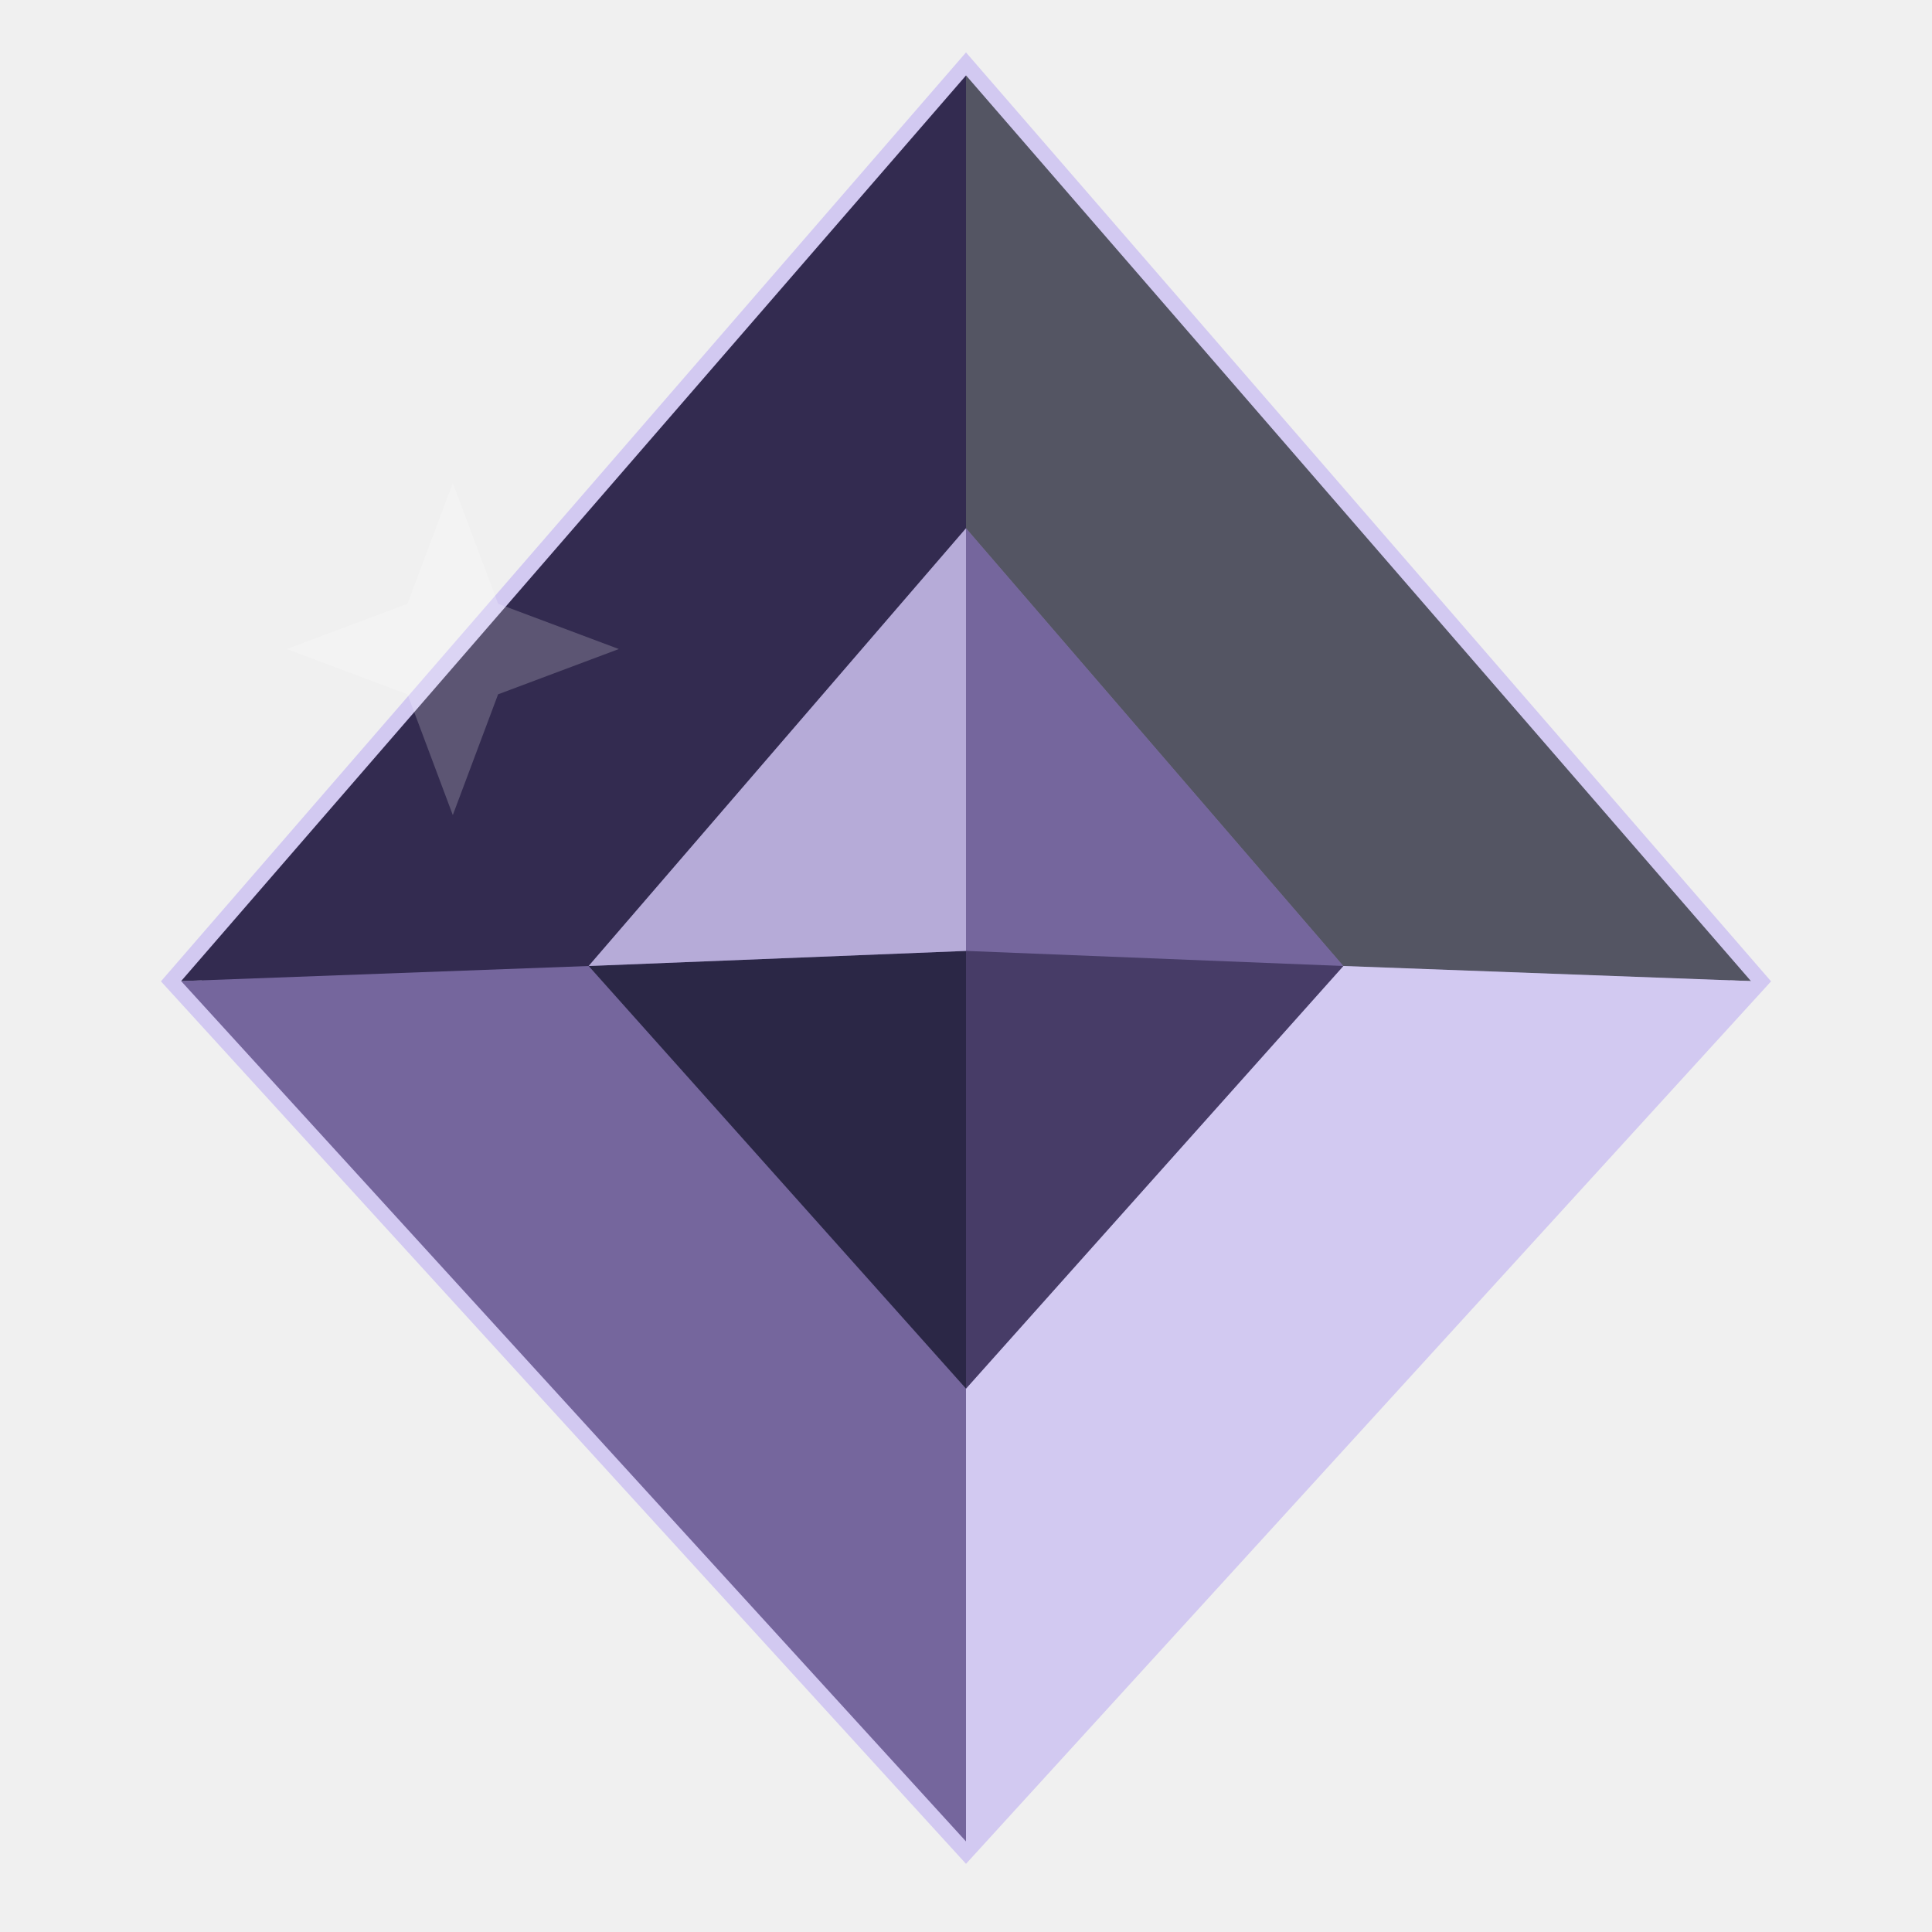
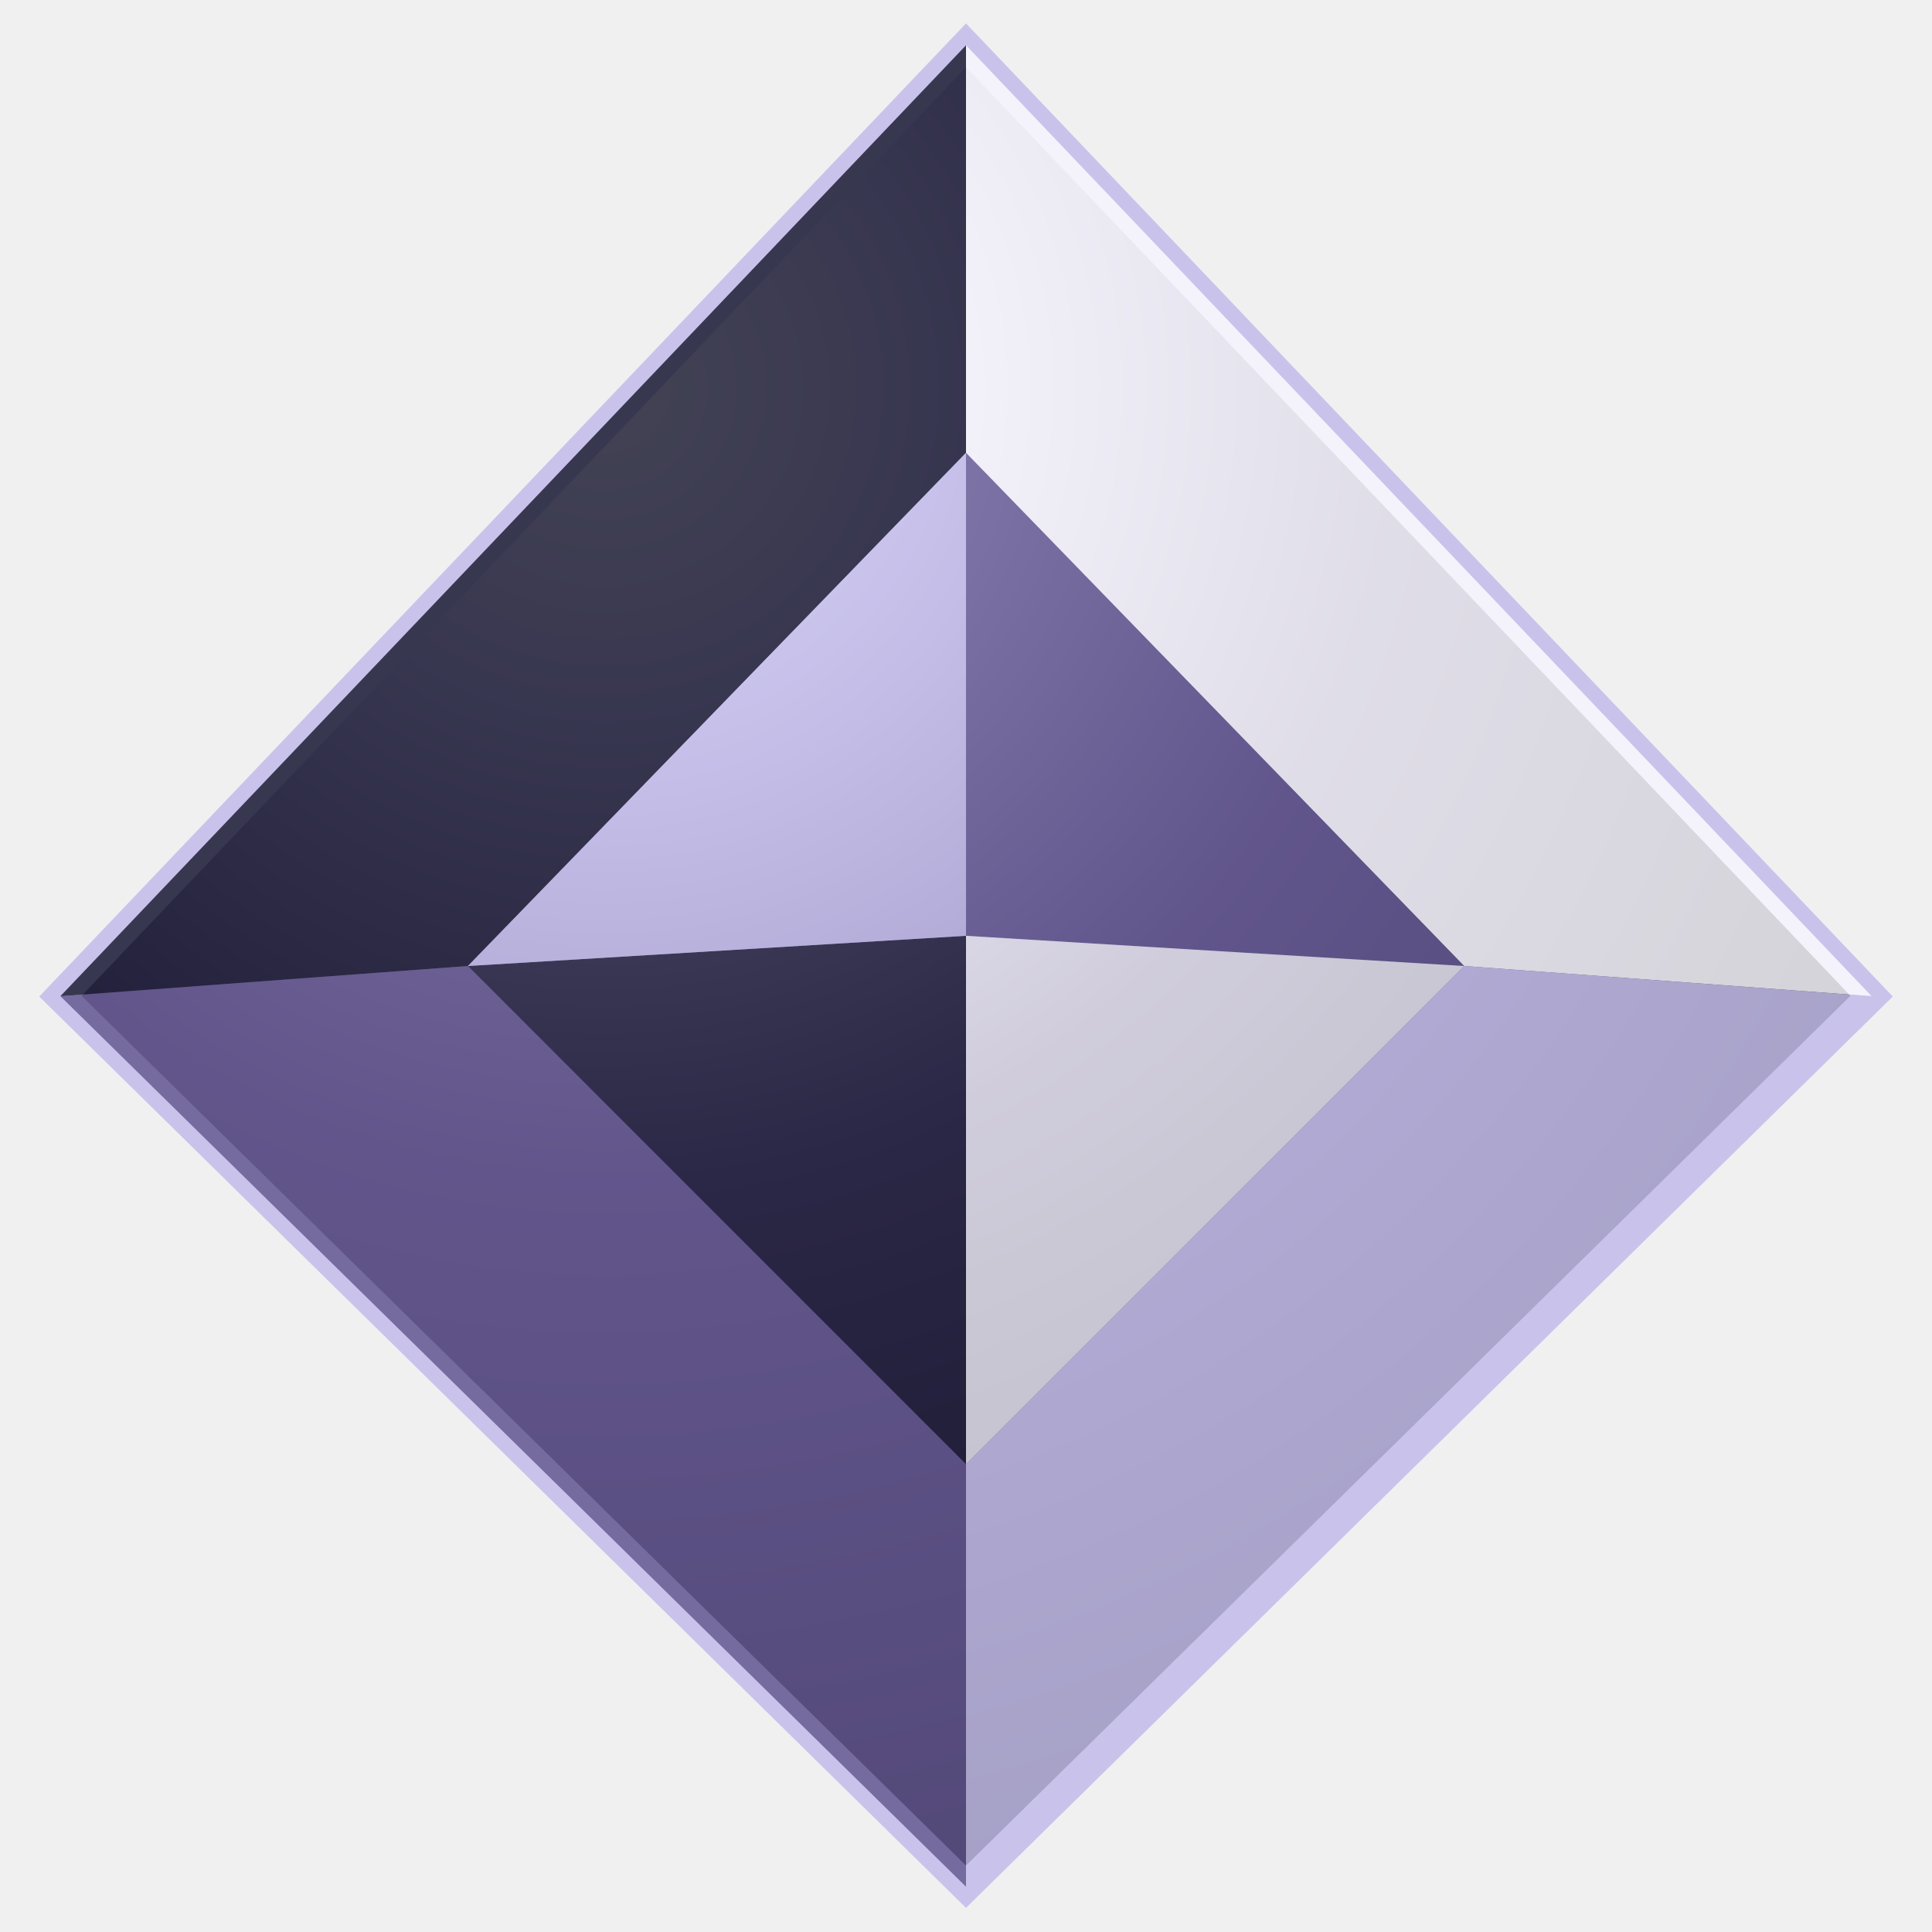
- <svg xmlns="http://www.w3.org/2000/svg" viewBox="0 0 128 128" width="128" height="128">
-   <polygon points="64,5 116,65 64,122 12,65" fill="#75669d" stroke="#d2c9f1" stroke-width="2" />
-   <polygon points="64,5,116,65,89,64,64,35" fill="#0b0d21" />
-   <polygon points="64,35,89,64,64,63" fill="#75669d" opacity=".7" />
-   <polygon points="116,65,64,122,64,92,89,64" fill="#d2c9f1" />
-   <polygon points="89,64,64,92,64,63" fill="#332b50" opacity=".7" />
-   <polygon points="64,122,12,65,39,64,64,92" fill="#75669d" />
-   <polygon points="64,92,39,64,64,63" fill="#0b0d21" opacity=".7" />
-   <polygon points="12,65,64,5,64,35,39,64" fill="#332b50" />
-   <polygon points="39,64,64,35,64,63" fill="#d2c9f1" opacity=".7" />
-   <path d="M64,5 116,65 89,64 64,35Z" fill="white" opacity=".3" />
-   <path d="M30 32l3 8 8 3-8 3-3 8-3-8-8-3 8-3Z" fill="white" opacity=".2" />
+ <svg xmlns="http://www.w3.org/2000/svg" viewBox="0 0 128 128">
+   <defs>
+     <radialGradient id="s" cx="30%" cy="18%" r="88%">
+       <stop stop-color="#fff" />
+       <stop offset=".2" stop-color="#c9c3ec" />
+       <stop offset=".5" stop-color="#61558b" />
+       <stop offset="1" stop-color="#141429" />
+     </radialGradient>
+   </defs>
+   <polygon points="64,3 124,66 64,125 4,66" fill="url(#s)" stroke="#c9c3ec" stroke-width="2" />
+   <polygon points="64,3,124,66,97,64,64,30" fill="#fff" opacity=".8" />
+   <polygon points="64,30,97,64,64,62" fill="#61558b" opacity=".7" />
+   <polygon points="124,66,64,125,64,97,97,64" fill="#c9c3ec" opacity=".8" />
+   <polygon points="97,64,64,97,64,62" fill="#fff" opacity=".7" />
+   <polygon points="64,125,4,66,31,64,64,97" fill="#61558b" opacity=".8" />
+   <polygon points="64,97,31,64,64,62" fill="#141429" opacity=".7" />
+   <polygon points="4,66,64,3,64,30,31,64" fill="#141429" opacity=".8" />
+   <polygon points="31,64,64,30,64,62" fill="#c9c3ec" opacity=".7" />
</svg>
